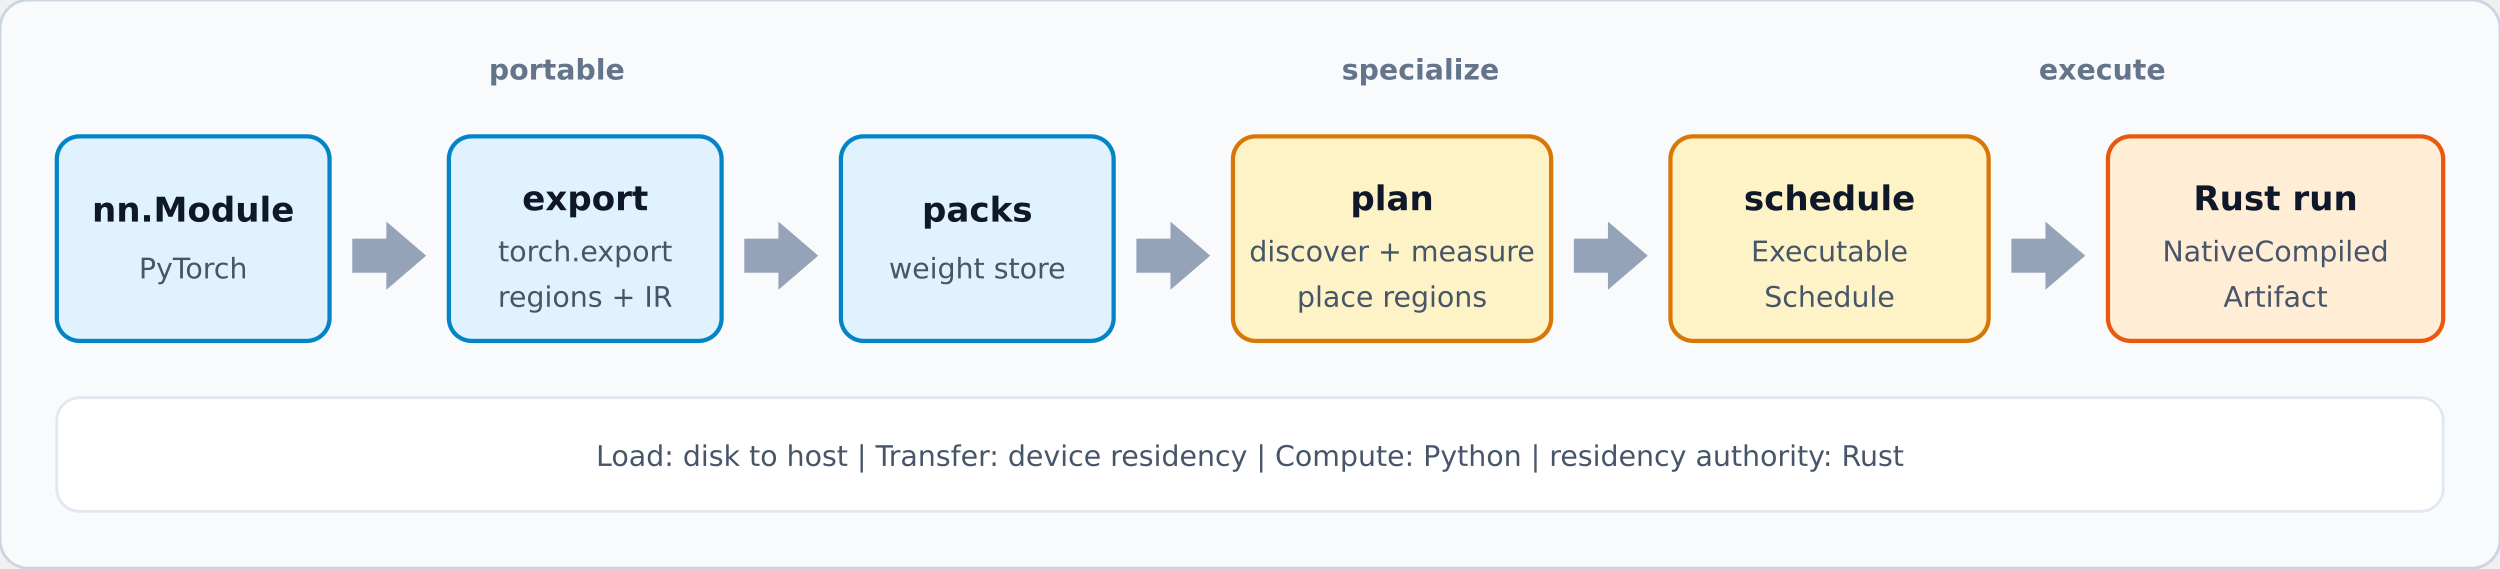
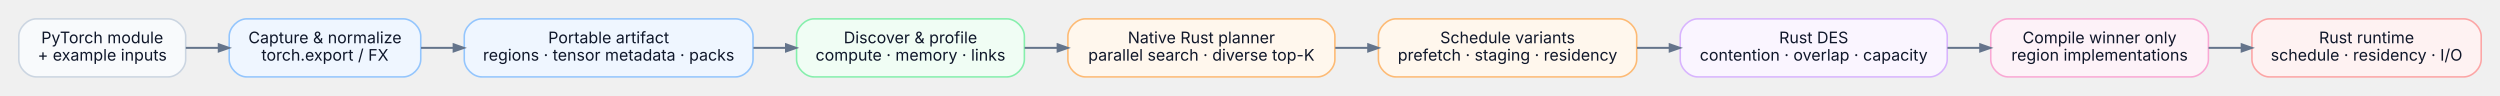
- <svg xmlns="http://www.w3.org/2000/svg" width="880" height="200" viewBox="0 0 880 200" role="img" aria-label="TensorTorrent compile and run pipeline">
-   <defs>
-     <style type="text/css">
-       .frame { fill: #f8fafc; stroke: #cbd5e1; stroke-width: 1; }
-       .portable { fill: #e0f2fe; stroke: #0284c7; stroke-width: 1.5; }
-       .specialize { fill: #fef3c7; stroke: #d97706; stroke-width: 1.5; }
-       .run { fill: #ffedd5; stroke: #ea580c; stroke-width: 1.5; }
-       .h { font: 700 12px DejaVu Sans, sans-serif; fill: #0f172a; text-anchor: middle; }
-       .s { font: 500 10px DejaVu Sans, sans-serif; fill: #475569; text-anchor: middle; }
-       .band { font: 600 10px DejaVu Sans, sans-serif; fill: #64748b; text-anchor: middle; }
-       .chev { fill: #94a3b8; }
-     </style>
-   </defs>
-   <rect width="880" height="200" rx="10" class="frame" />
-   <text x="196" y="28" class="band">portable</text>
-   <text x="500" y="28" class="band">specialize</text>
-   <text x="740" y="28" class="band">execute</text>
-   <rect x="20" y="48" width="96" height="72" rx="8" class="portable" />
-   <text x="68" y="78" class="h">nn.Module</text>
-   <text x="68" y="98" class="s">PyTorch</text>
-   <polygon points="124,84 136,84 136,78 150,90 136,102 136,96 124,96" class="chev" />
-   <rect x="158" y="48" width="96" height="72" rx="8" class="portable" />
-   <text x="206" y="74" class="h">export</text>
-   <text x="206" y="92" class="s">torch.export</text>
-   <text x="206" y="108" class="s">regions + IR</text>
-   <polygon points="262,84 274,84 274,78 288,90 274,102 274,96 262,96" class="chev" />
-   <rect x="296" y="48" width="96" height="72" rx="8" class="portable" />
-   <text x="344" y="78" class="h">packs</text>
-   <text x="344" y="98" class="s">weight store</text>
-   <polygon points="400,84 412,84 412,78 426,90 412,102 412,96 400,96" class="chev" />
-   <rect x="434" y="48" width="112" height="72" rx="8" class="specialize" />
-   <text x="490" y="74" class="h">plan</text>
-   <text x="490" y="92" class="s">discover + measure</text>
-   <text x="490" y="108" class="s">place regions</text>
-   <polygon points="554,84 566,84 566,78 580,90 566,102 566,96 554,96" class="chev" />
-   <rect x="588" y="48" width="112" height="72" rx="8" class="specialize" />
-   <text x="644" y="74" class="h">schedule</text>
-   <text x="644" y="92" class="s">Executable</text>
-   <text x="644" y="108" class="s">Schedule</text>
-   <polygon points="708,84 720,84 720,78 734,90 720,102 720,96 708,96" class="chev" />
-   <rect x="742" y="48" width="118" height="72" rx="8" class="run" />
-   <text x="801" y="74" class="h">Rust run</text>
-   <text x="801" y="92" class="s">NativeCompiled</text>
-   <text x="801" y="108" class="s">Artifact</text>
-   <rect x="20" y="140" width="840" height="40" rx="8" fill="#ffffff" stroke="#e2e8f0" />
-   <text x="440" y="164" class="s">Load: disk to host | Transfer: device residency | Compute: Python | residency authority: Rust</text>
+ <svg xmlns="http://www.w3.org/2000/svg" width="1723pt" height="66pt" viewBox="0.00 0.00 1722.92 65.92">
+   <g id="graph0" class="graph" transform="scale(1 1) rotate(0) translate(12.96 52.96)">
+     <g id="node1" class="node">
+       <path fill="#f8fafc" stroke="#cbd5e1" stroke-width="1.1" d="M103,-40C103,-40 12,-40 12,-40 6,-40 0,-34 0,-28 0,-28 0,-12 0,-12 0,-6 6,0 12,0 12,0 103,0 103,0 109,0 115,-6 115,-12 115,-12 115,-28 115,-28 115,-34 109,-40 103,-40" />
+       <text text-anchor="middle" x="57.5" y="-23.2" font-family="Inter" font-size="11.00" fill="#0f172a">PyTorch module</text>
+       <text text-anchor="middle" x="57.5" y="-11.2" font-family="Inter" font-size="11.00" fill="#0f172a">+ example inputs</text>
+     </g>
+     <g id="node2" class="node">
+       <path fill="#eff6ff" stroke="#93c5fd" stroke-width="1.1" d="M265,-40C265,-40 157,-40 157,-40 151,-40 145,-34 145,-28 145,-28 145,-12 145,-12 145,-6 151,0 157,0 157,0 265,0 265,0 271,0 277,-6 277,-12 277,-12 277,-28 277,-28 277,-34 271,-40 265,-40" />
+       <text text-anchor="middle" x="211" y="-23.2" font-family="Inter" font-size="11.00" fill="#0f172a">Capture &amp; normalize</text>
+       <text text-anchor="middle" x="211" y="-11.2" font-family="Inter" font-size="11.00" fill="#0f172a">torch.export / FX</text>
+     </g>
+     <g id="edge1" class="edge">
+       <path fill="none" stroke="#64748b" stroke-width="1.4" d="M115.09,-20C115.09,-20 137.82,-20 137.82,-20" />
+       <polygon fill="#64748b" stroke="#64748b" stroke-width="1.4" points="137.82,-22.45 144.82,-20 137.82,-17.55 137.82,-22.45" />
+     </g>
+     <g id="node3" class="node">
+       <path fill="#eff6ff" stroke="#93c5fd" stroke-width="1.1" d="M494,-40C494,-40 319,-40 319,-40 313,-40 307,-34 307,-28 307,-28 307,-12 307,-12 307,-6 313,0 319,0 319,0 494,0 494,0 500,0 506,-6 506,-12 506,-12 506,-28 506,-28 506,-34 500,-40 494,-40" />
+       <text text-anchor="middle" x="406.5" y="-23.2" font-family="Inter" font-size="11.00" fill="#0f172a">Portable artifact</text>
+       <text text-anchor="middle" x="406.5" y="-11.2" font-family="Inter" font-size="11.00" fill="#0f172a">regions · tensor metadata · packs</text>
+     </g>
+     <g id="edge2" class="edge">
+       <path fill="none" stroke="#64748b" stroke-width="1.4" d="M277.19,-20C277.19,-20 299.69,-20 299.69,-20" />
+       <polygon fill="#64748b" stroke="#64748b" stroke-width="1.4" points="299.69,-22.45 306.69,-20 299.69,-17.55 299.69,-22.45" />
+     </g>
+     <g id="node4" class="node">
+       <path fill="#f0fdf4" stroke="#86efac" stroke-width="1.1" d="M681,-40C681,-40 548,-40 548,-40 542,-40 536,-34 536,-28 536,-28 536,-12 536,-12 536,-6 542,0 548,0 548,0 681,0 681,0 687,0 693,-6 693,-12 693,-12 693,-28 693,-28 693,-34 687,-40 681,-40" />
+       <text text-anchor="middle" x="614.5" y="-23.2" font-family="Inter" font-size="11.00" fill="#0f172a">Discover &amp; profile</text>
+       <text text-anchor="middle" x="614.5" y="-11.2" font-family="Inter" font-size="11.00" fill="#0f172a">compute · memory · links</text>
+     </g>
+     <g id="edge3" class="edge">
+       <path fill="none" stroke="#64748b" stroke-width="1.4" d="M506.24,-20C506.24,-20 528.74,-20 528.74,-20" />
+       <polygon fill="#64748b" stroke="#64748b" stroke-width="1.4" points="528.74,-22.45 535.74,-20 528.74,-17.55 528.74,-22.45" />
+     </g>
+     <g id="node5" class="node">
+       <path fill="#fff7ed" stroke="#fdba74" stroke-width="1.1" d="M895,-40C895,-40 735,-40 735,-40 729,-40 723,-34 723,-28 723,-28 723,-12 723,-12 723,-6 729,0 735,0 735,0 895,0 895,0 901,0 907,-6 907,-12 907,-12 907,-28 907,-28 907,-34 901,-40 895,-40" />
+       <text text-anchor="middle" x="815" y="-23.2" font-family="Inter" font-size="11.00" fill="#0f172a">Native Rust planner</text>
+       <text text-anchor="middle" x="815" y="-11.2" font-family="Inter" font-size="11.00" fill="#0f172a">parallel search · diverse top-K</text>
+     </g>
+     <g id="edge4" class="edge">
+       <path fill="none" stroke="#64748b" stroke-width="1.4" d="M693.17,-20C693.17,-20 715.93,-20 715.93,-20" />
+       <polygon fill="#64748b" stroke="#64748b" stroke-width="1.4" points="715.93,-22.45 722.93,-20 715.93,-17.55 715.93,-22.45" />
+     </g>
+     <g id="node6" class="node">
+       <path fill="#fff7ed" stroke="#fdba74" stroke-width="1.1" d="M1103,-40C1103,-40 949,-40 949,-40 943,-40 937,-34 937,-28 937,-28 937,-12 937,-12 937,-6 943,0 949,0 949,0 1103,0 1103,0 1109,0 1115,-6 1115,-12 1115,-12 1115,-28 1115,-28 1115,-34 1109,-40 1103,-40" />
+       <text text-anchor="middle" x="1026" y="-23.2" font-family="Inter" font-size="11.00" fill="#0f172a">Schedule variants</text>
+       <text text-anchor="middle" x="1026" y="-11.2" font-family="Inter" font-size="11.00" fill="#0f172a">prefetch · staging · residency</text>
+     </g>
+     <g id="edge5" class="edge">
+       <path fill="none" stroke="#64748b" stroke-width="1.4" d="M907.24,-20C907.24,-20 929.97,-20 929.97,-20" />
+       <polygon fill="#64748b" stroke="#64748b" stroke-width="1.4" points="929.97,-22.45 936.97,-20 929.97,-17.55 929.97,-22.45" />
+     </g>
+     <g id="node7" class="node">
+       <path fill="#faf5ff" stroke="#d8b4fe" stroke-width="1.1" d="M1317,-40C1317,-40 1157,-40 1157,-40 1151,-40 1145,-34 1145,-28 1145,-28 1145,-12 1145,-12 1145,-6 1151,0 1157,0 1157,0 1317,0 1317,0 1323,0 1329,-6 1329,-12 1329,-12 1329,-28 1329,-28 1329,-34 1323,-40 1317,-40" />
+       <text text-anchor="middle" x="1237" y="-23.2" font-family="Inter" font-size="11.00" fill="#0f172a">Rust DES</text>
+       <text text-anchor="middle" x="1237" y="-11.2" font-family="Inter" font-size="11.00" fill="#0f172a">contention · overlap · capacity</text>
+     </g>
+     <g id="edge6" class="edge">
+       <path fill="none" stroke="#64748b" stroke-width="1.4" d="M1115.18,-20C1115.18,-20 1137.76,-20 1137.76,-20" />
+       <polygon fill="#64748b" stroke="#64748b" stroke-width="1.4" points="1137.76,-22.45 1144.76,-20 1137.76,-17.55 1137.76,-22.45" />
+     </g>
+     <g id="node8" class="node">
+       <path fill="#fdf2f8" stroke="#f9a8d4" stroke-width="1.1" d="M1497,-40C1497,-40 1371,-40 1371,-40 1365,-40 1359,-34 1359,-28 1359,-28 1359,-12 1359,-12 1359,-6 1365,0 1371,0 1371,0 1497,0 1497,0 1503,0 1509,-6 1509,-12 1509,-12 1509,-28 1509,-28 1509,-34 1503,-40 1497,-40" />
+       <text text-anchor="middle" x="1434" y="-23.2" font-family="Inter" font-size="11.00" fill="#0f172a">Compile winner only</text>
+       <text text-anchor="middle" x="1434" y="-11.2" font-family="Inter" font-size="11.00" fill="#0f172a">region implementations</text>
+     </g>
+     <g id="edge7" class="edge">
+       <path fill="none" stroke="#64748b" stroke-width="1.4" d="M1329.16,-20C1329.16,-20 1351.75,-20 1351.75,-20" />
+       <polygon fill="#64748b" stroke="#64748b" stroke-width="1.4" points="1351.75,-22.45 1358.75,-20 1351.75,-17.55 1351.75,-22.45" />
+     </g>
+     <g id="node9" class="node">
+       <path fill="#fef2f2" stroke="#fca5a5" stroke-width="1.1" d="M1685,-40C1685,-40 1551,-40 1551,-40 1545,-40 1539,-34 1539,-28 1539,-28 1539,-12 1539,-12 1539,-6 1545,0 1551,0 1551,0 1685,0 1685,0 1691,0 1697,-6 1697,-12 1697,-12 1697,-28 1697,-28 1697,-34 1691,-40 1685,-40" />
+       <text text-anchor="middle" x="1618" y="-23.2" font-family="Inter" font-size="11.00" fill="#0f172a">Rust runtime</text>
+       <text text-anchor="middle" x="1618" y="-11.2" font-family="Inter" font-size="11.00" fill="#0f172a">schedule · residency · I/O</text>
+     </g>
+     <g id="edge8" class="edge">
+       <path fill="none" stroke="#64748b" stroke-width="1.4" d="M1509.11,-20C1509.11,-20 1531.95,-20 1531.95,-20" />
+       <polygon fill="#64748b" stroke="#64748b" stroke-width="1.4" points="1531.95,-22.45 1538.95,-20 1531.95,-17.55 1531.95,-22.45" />
+     </g>
+   </g>
</svg>
